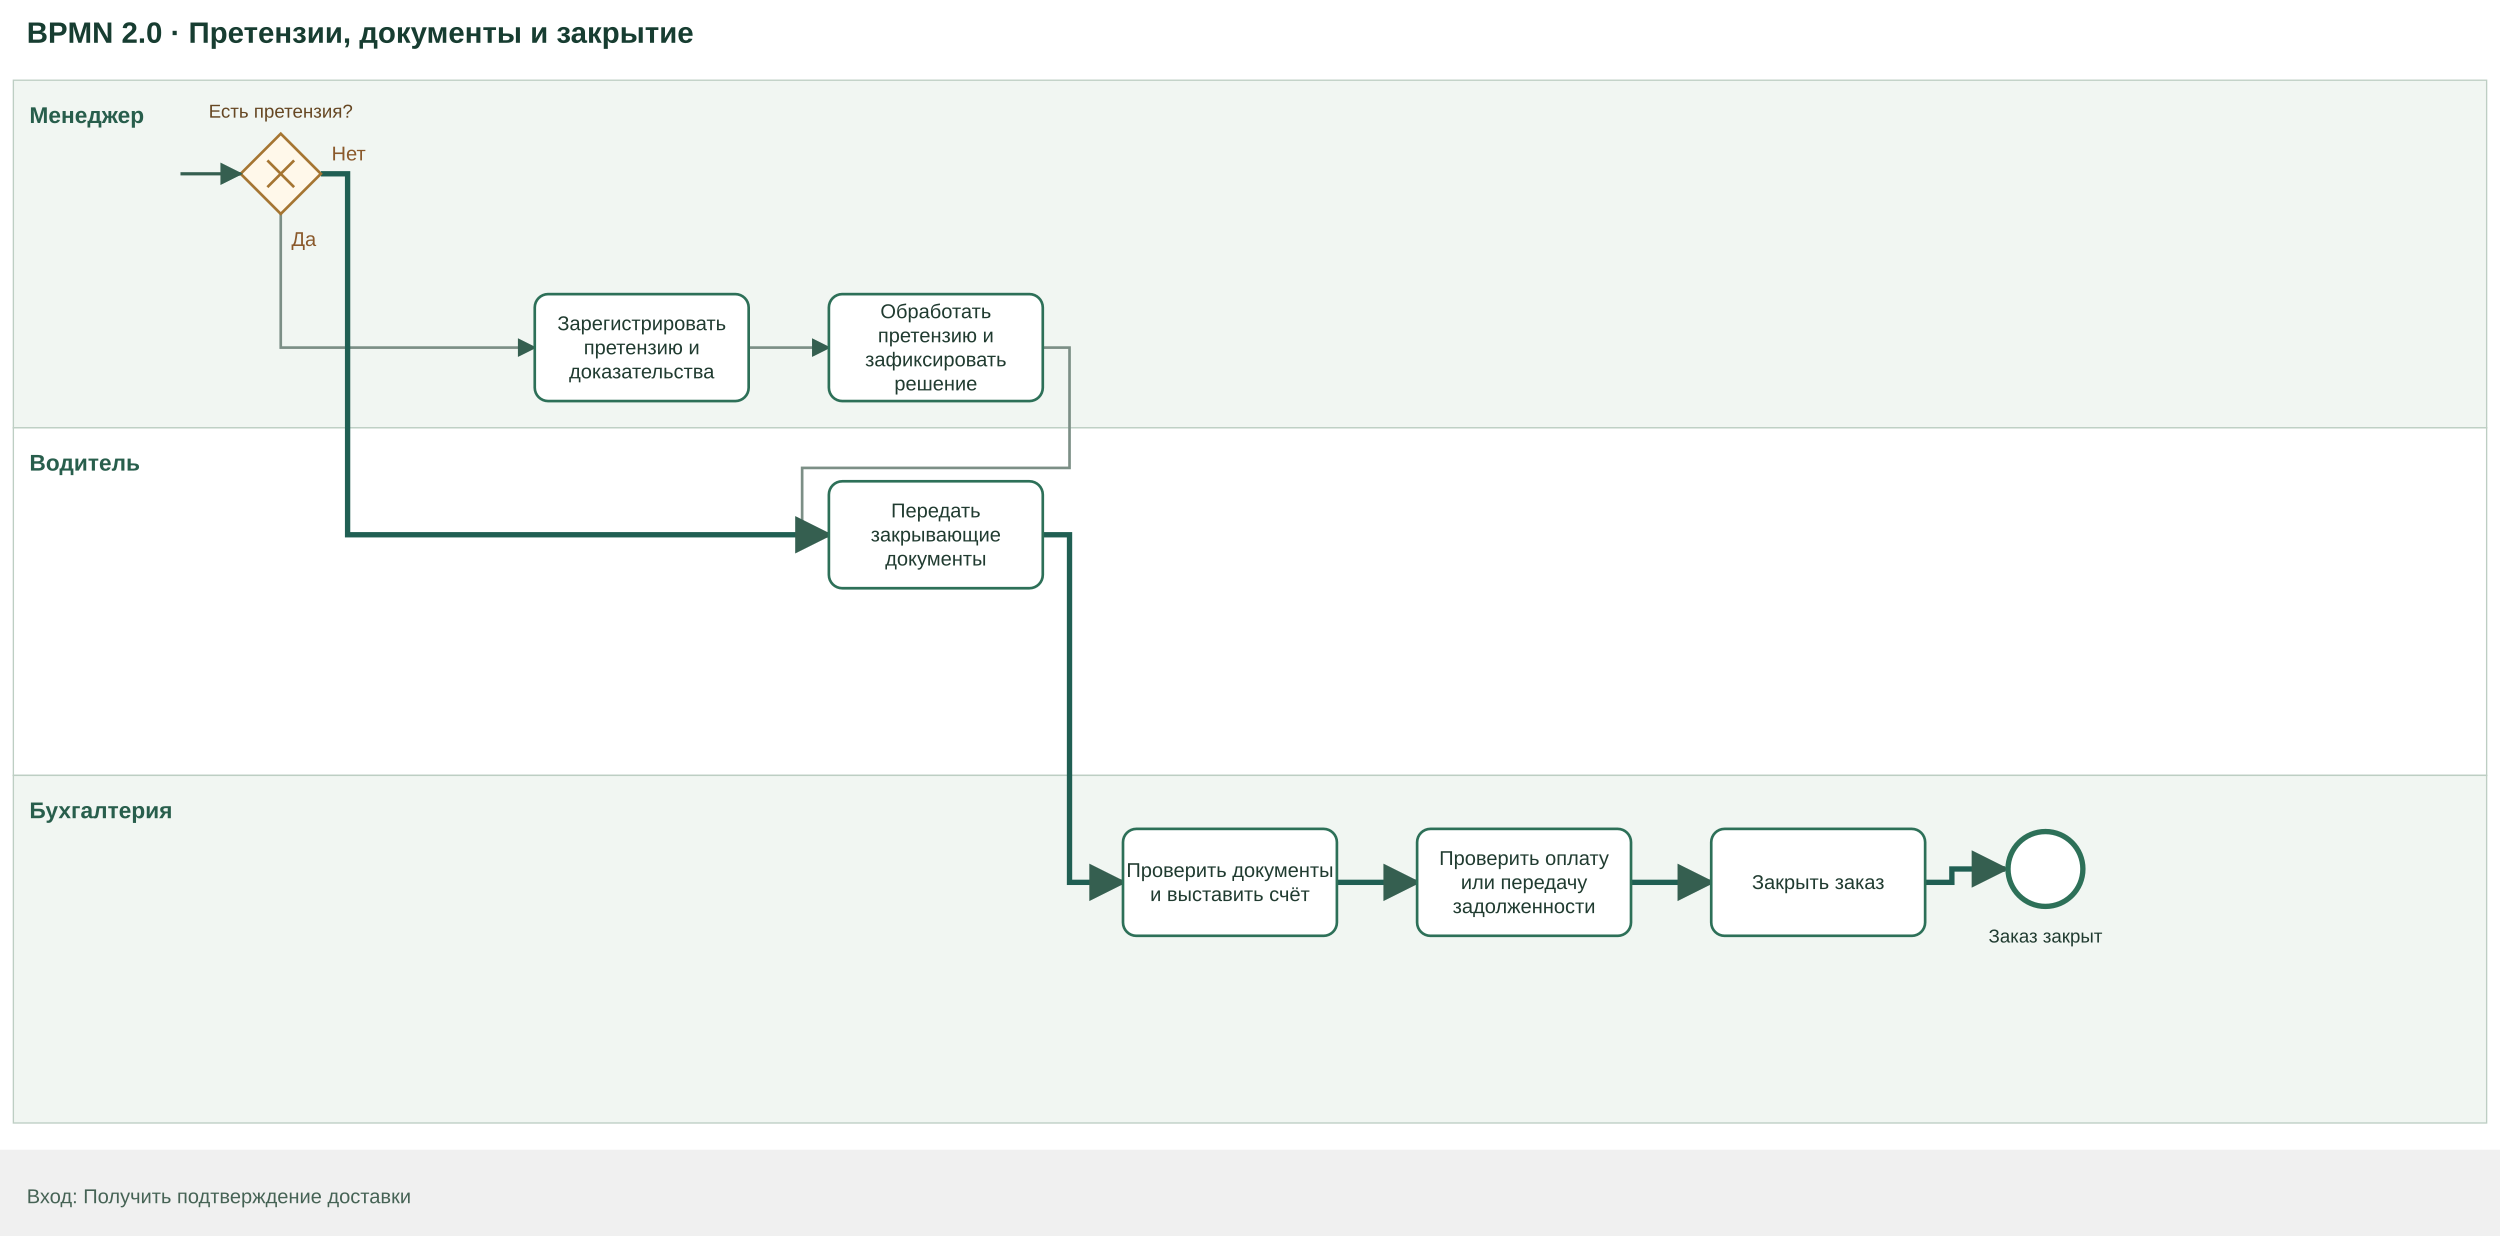
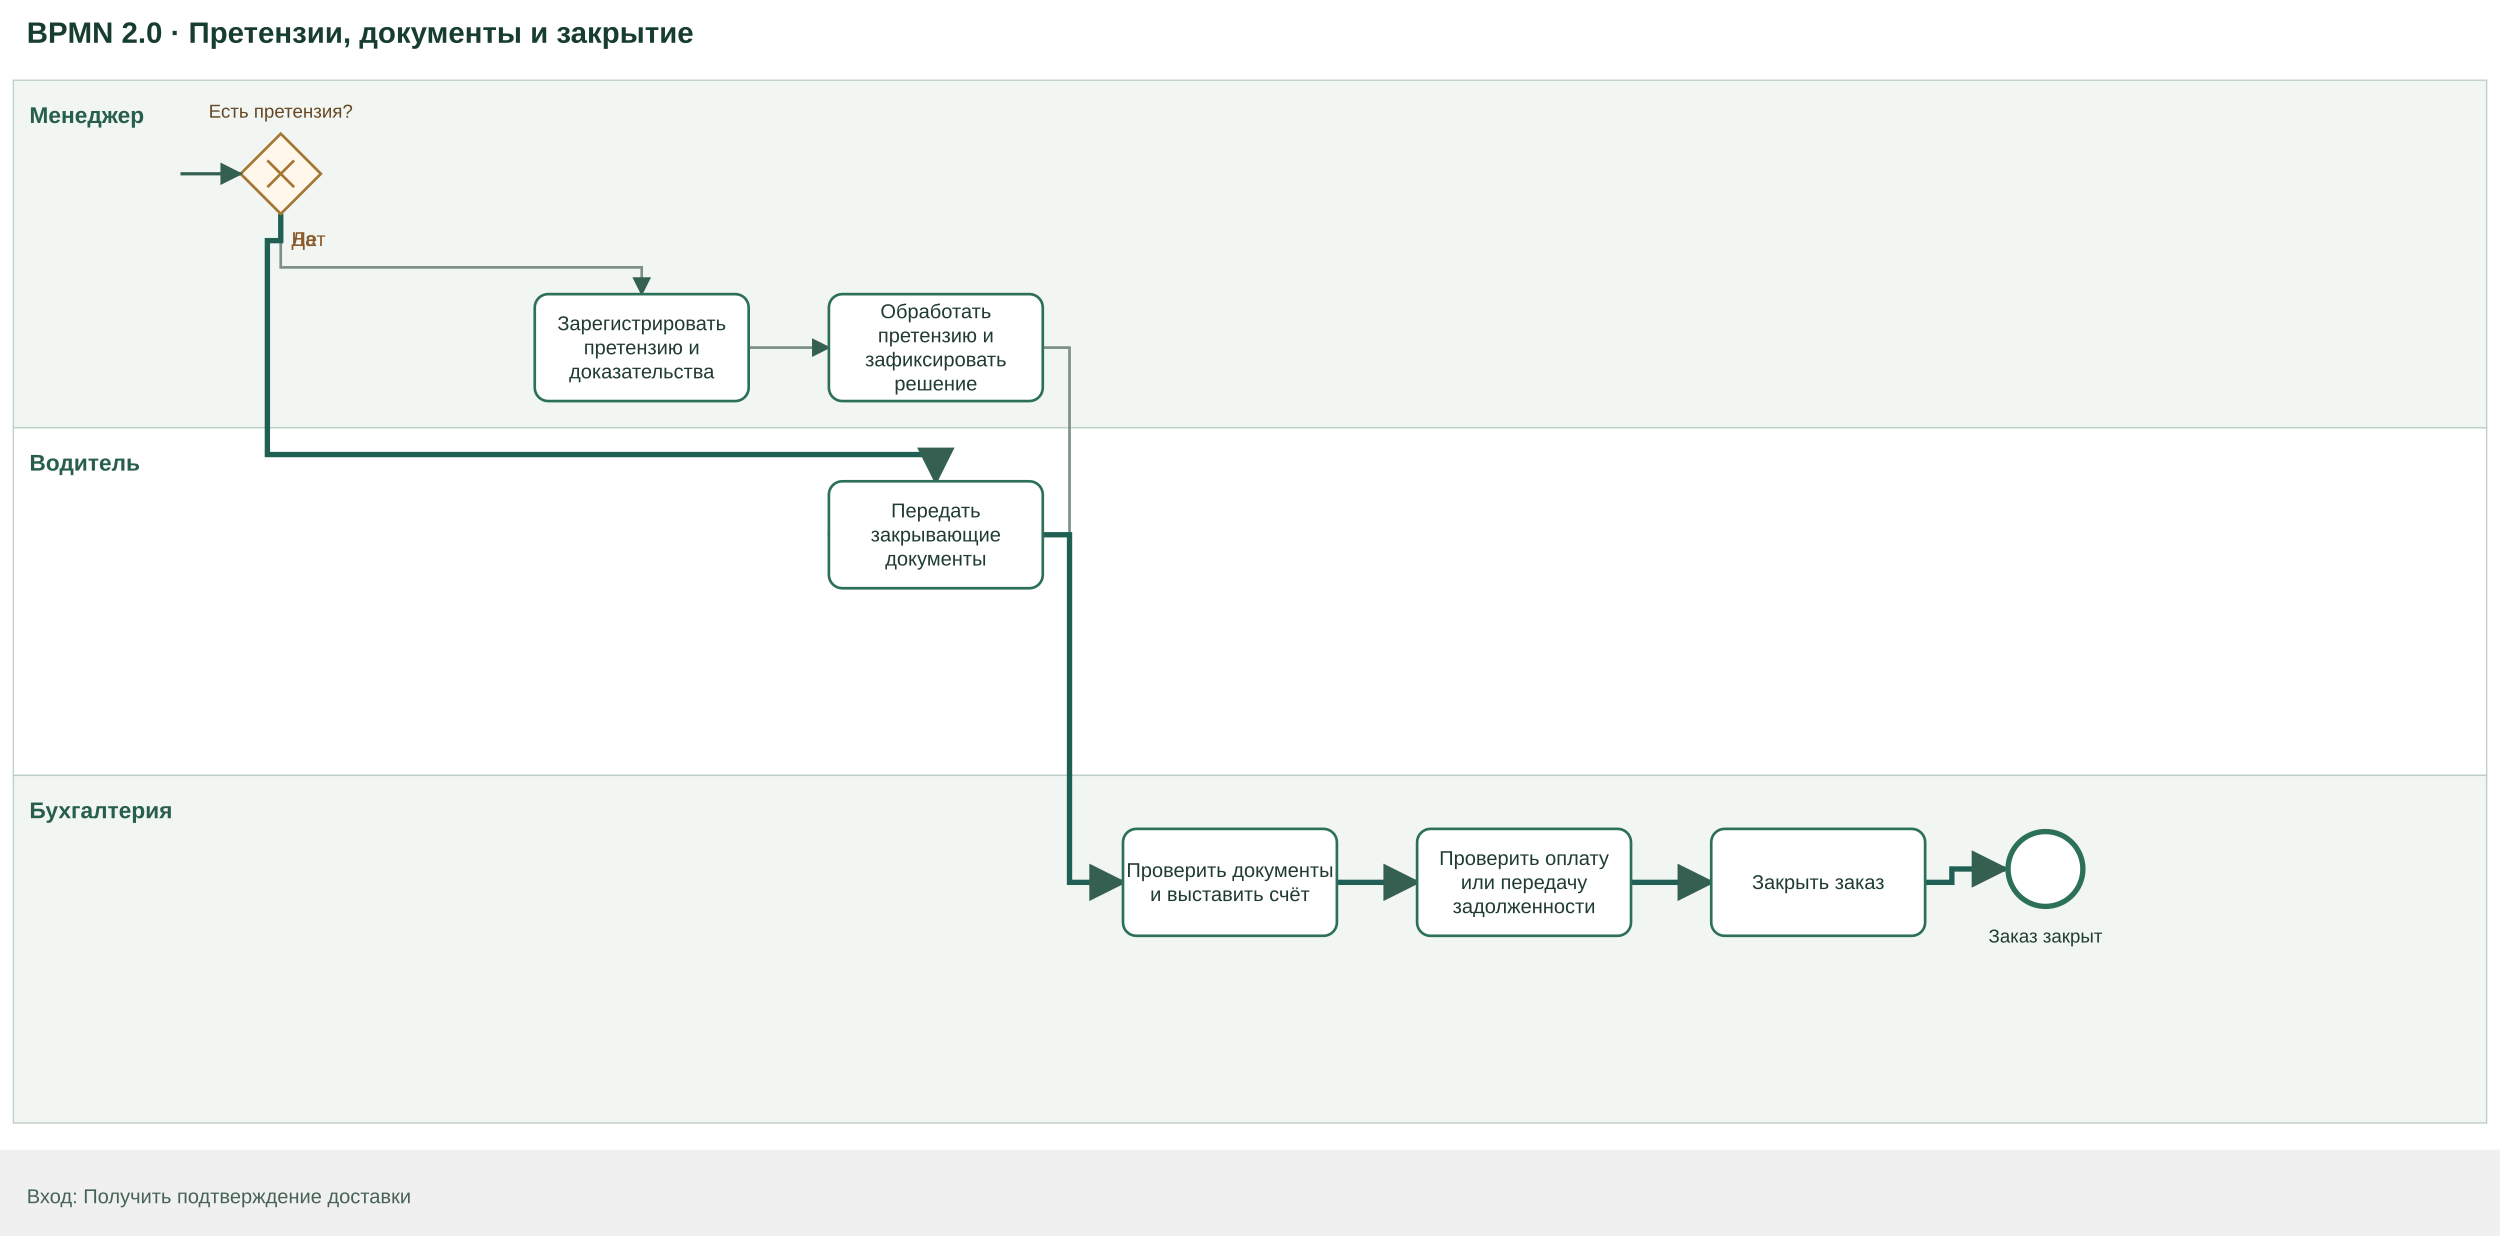
<svg xmlns="http://www.w3.org/2000/svg" width="1870" height="924" viewBox="0 0 1870 924" role="img" aria-label="Претензии, документы и закрытие">
  <defs>
    <marker id="arrow" viewBox="0 0 10 10" refX="9" refY="5" markerWidth="7" markerHeight="7" orient="auto">
      <path d="M0 0L10 5L0 10Z" fill="#355f50" />
    </marker>
  </defs>
  <rect width="1870" height="860" fill="white" />
  <text x="20" y="32" font-family="Arial" font-size="22" font-weight="bold" fill="#173d31">BPMN 2.0 · Претензии, документы и закрытие</text>
  <rect x="10" y="60" width="1850" height="260" fill="#f1f6f2" stroke="#bdcec3" />
  <text x="22" y="92" font-family="Arial" font-size="17" font-weight="bold" fill="#285e4c">Менеджер</text>
  <rect x="10" y="320" width="1850" height="260" fill="white" stroke="#bdcec3" />
  <text x="22" y="352" font-family="Arial" font-size="17" font-weight="bold" fill="#285e4c">Водитель</text>
  <rect x="10" y="580" width="1850" height="260" fill="#f1f6f2" stroke="#bdcec3" />
  <text x="22" y="612" font-family="Arial" font-size="17" font-weight="bold" fill="#285e4c">Бухгалтерия</text>
  <polyline points="560,260 620,260" fill="none" stroke="#7c8f86" stroke-width="2" marker-end="url(#arrow)" />
-   <polyline points="780,260 800,260 800,350 600,350 600,400 620,400" fill="none" stroke="#7c8f86" stroke-width="2" marker-end="url(#arrow)" />
+   <polyline points="780,260 800,260 800,400 620,400" fill="none" stroke="#7c8f86" stroke-width="2" marker-end="url(#arrow)" />
  <polyline points="780,400 800,400 800,660 840,660" fill="none" stroke="#205f53" stroke-width="4" marker-end="url(#arrow)" />
  <polyline points="1000,660 1060,660" fill="none" stroke="#205f53" stroke-width="4" marker-end="url(#arrow)" />
  <polyline points="1220,660 1280,660" fill="none" stroke="#205f53" stroke-width="4" marker-end="url(#arrow)" />
  <polyline points="1440,660 1460,660 1460,650 1500,650" fill="none" stroke="#205f53" stroke-width="4" marker-end="url(#arrow)" />
-   <polyline points="210,160 210,260 400,260" fill="none" stroke="#7c8f86" stroke-width="2" marker-end="url(#arrow)" />
+   <polyline points="210,160 210,200 480,200 480,220" fill="none" stroke="#7c8f86" stroke-width="2" marker-end="url(#arrow)" />
  <text x="218" y="184" font-family="Arial" font-size="15" fill="#8a592b">Да</text>
-   <polyline points="240,130 260,130 260,400 620,400" fill="none" stroke="#205f53" stroke-width="4" marker-end="url(#arrow)" />
-   <text x="248" y="120" font-family="Arial" font-size="15" fill="#8a592b">Нет</text>
+   <polyline points="210,160 210,180 200,180 200,340 700,340 700,360" fill="none" stroke="#205f53" stroke-width="4" marker-end="url(#arrow)" />
+   <text x="218" y="184" font-family="Arial" font-size="15" fill="#8a592b">Нет</text>
  <path d="M210 100l30 30-30 30-30-30Z" fill="#fff8ea" stroke="#a57532" stroke-width="2" />
  <path d="M200 120l20 20m0-20-20 20" stroke="#a57532" stroke-width="2" />
  <text x="210" y="88" text-anchor="middle" font-family="Arial" font-size="14" fill="#664723">Есть претензия?</text>
  <rect x="400" y="220" width="160" height="80" rx="10" fill="white" stroke="#2d7058" stroke-width="2" />
  <text x="480.0" y="247.0" text-anchor="middle" font-family="Arial" font-size="15" fill="#203b30">Зарегистрировать</text>
  <text x="480.0" y="265.0" text-anchor="middle" font-family="Arial" font-size="15" fill="#203b30">претензию и</text>
  <text x="480.0" y="283.0" text-anchor="middle" font-family="Arial" font-size="15" fill="#203b30">доказательства</text>
  <rect x="620" y="220" width="160" height="80" rx="10" fill="white" stroke="#2d7058" stroke-width="2" />
  <text x="700.0" y="238.0" text-anchor="middle" font-family="Arial" font-size="15" fill="#203b30">Обработать</text>
  <text x="700.0" y="256.0" text-anchor="middle" font-family="Arial" font-size="15" fill="#203b30">претензию и</text>
  <text x="700.0" y="274.0" text-anchor="middle" font-family="Arial" font-size="15" fill="#203b30">зафиксировать</text>
  <text x="700.0" y="292.0" text-anchor="middle" font-family="Arial" font-size="15" fill="#203b30">решение</text>
  <rect x="620" y="360" width="160" height="80" rx="10" fill="white" stroke="#2d7058" stroke-width="2" />
  <text x="700.0" y="387.0" text-anchor="middle" font-family="Arial" font-size="15" fill="#203b30">Передать</text>
  <text x="700.0" y="405.0" text-anchor="middle" font-family="Arial" font-size="15" fill="#203b30">закрывающие</text>
  <text x="700.0" y="423.0" text-anchor="middle" font-family="Arial" font-size="15" fill="#203b30">документы</text>
  <rect x="840" y="620" width="160" height="80" rx="10" fill="white" stroke="#2d7058" stroke-width="2" />
  <text x="920.0" y="656.0" text-anchor="middle" font-family="Arial" font-size="15" fill="#203b30">Проверить документы</text>
  <text x="920.0" y="674.0" text-anchor="middle" font-family="Arial" font-size="15" fill="#203b30">и выставить счёт</text>
  <rect x="1060" y="620" width="160" height="80" rx="10" fill="white" stroke="#2d7058" stroke-width="2" />
  <text x="1140.0" y="647.0" text-anchor="middle" font-family="Arial" font-size="15" fill="#203b30">Проверить оплату</text>
  <text x="1140.0" y="665.0" text-anchor="middle" font-family="Arial" font-size="15" fill="#203b30">или передачу</text>
  <text x="1140.0" y="683.0" text-anchor="middle" font-family="Arial" font-size="15" fill="#203b30">задолженности</text>
  <rect x="1280" y="620" width="160" height="80" rx="10" fill="white" stroke="#2d7058" stroke-width="2" />
  <text x="1360.0" y="665.0" text-anchor="middle" font-family="Arial" font-size="15" fill="#203b30">Закрыть заказ</text>
  <circle cx="1530" cy="650" r="28" fill="white" stroke="#2d7058" stroke-width="4" />
  <text x="1530" y="705" text-anchor="middle" font-family="Arial" font-size="14" fill="#203b30">Заказ закрыт</text>
  <path d="M135 130h45" fill="none" stroke="#355f50" stroke-width="2.4" marker-end="url(#arrow)" />
  <text x="20" y="900" font-family="Arial" font-size="15" fill="#466355">Вход: Получить подтверждение доставки</text>
</svg>
